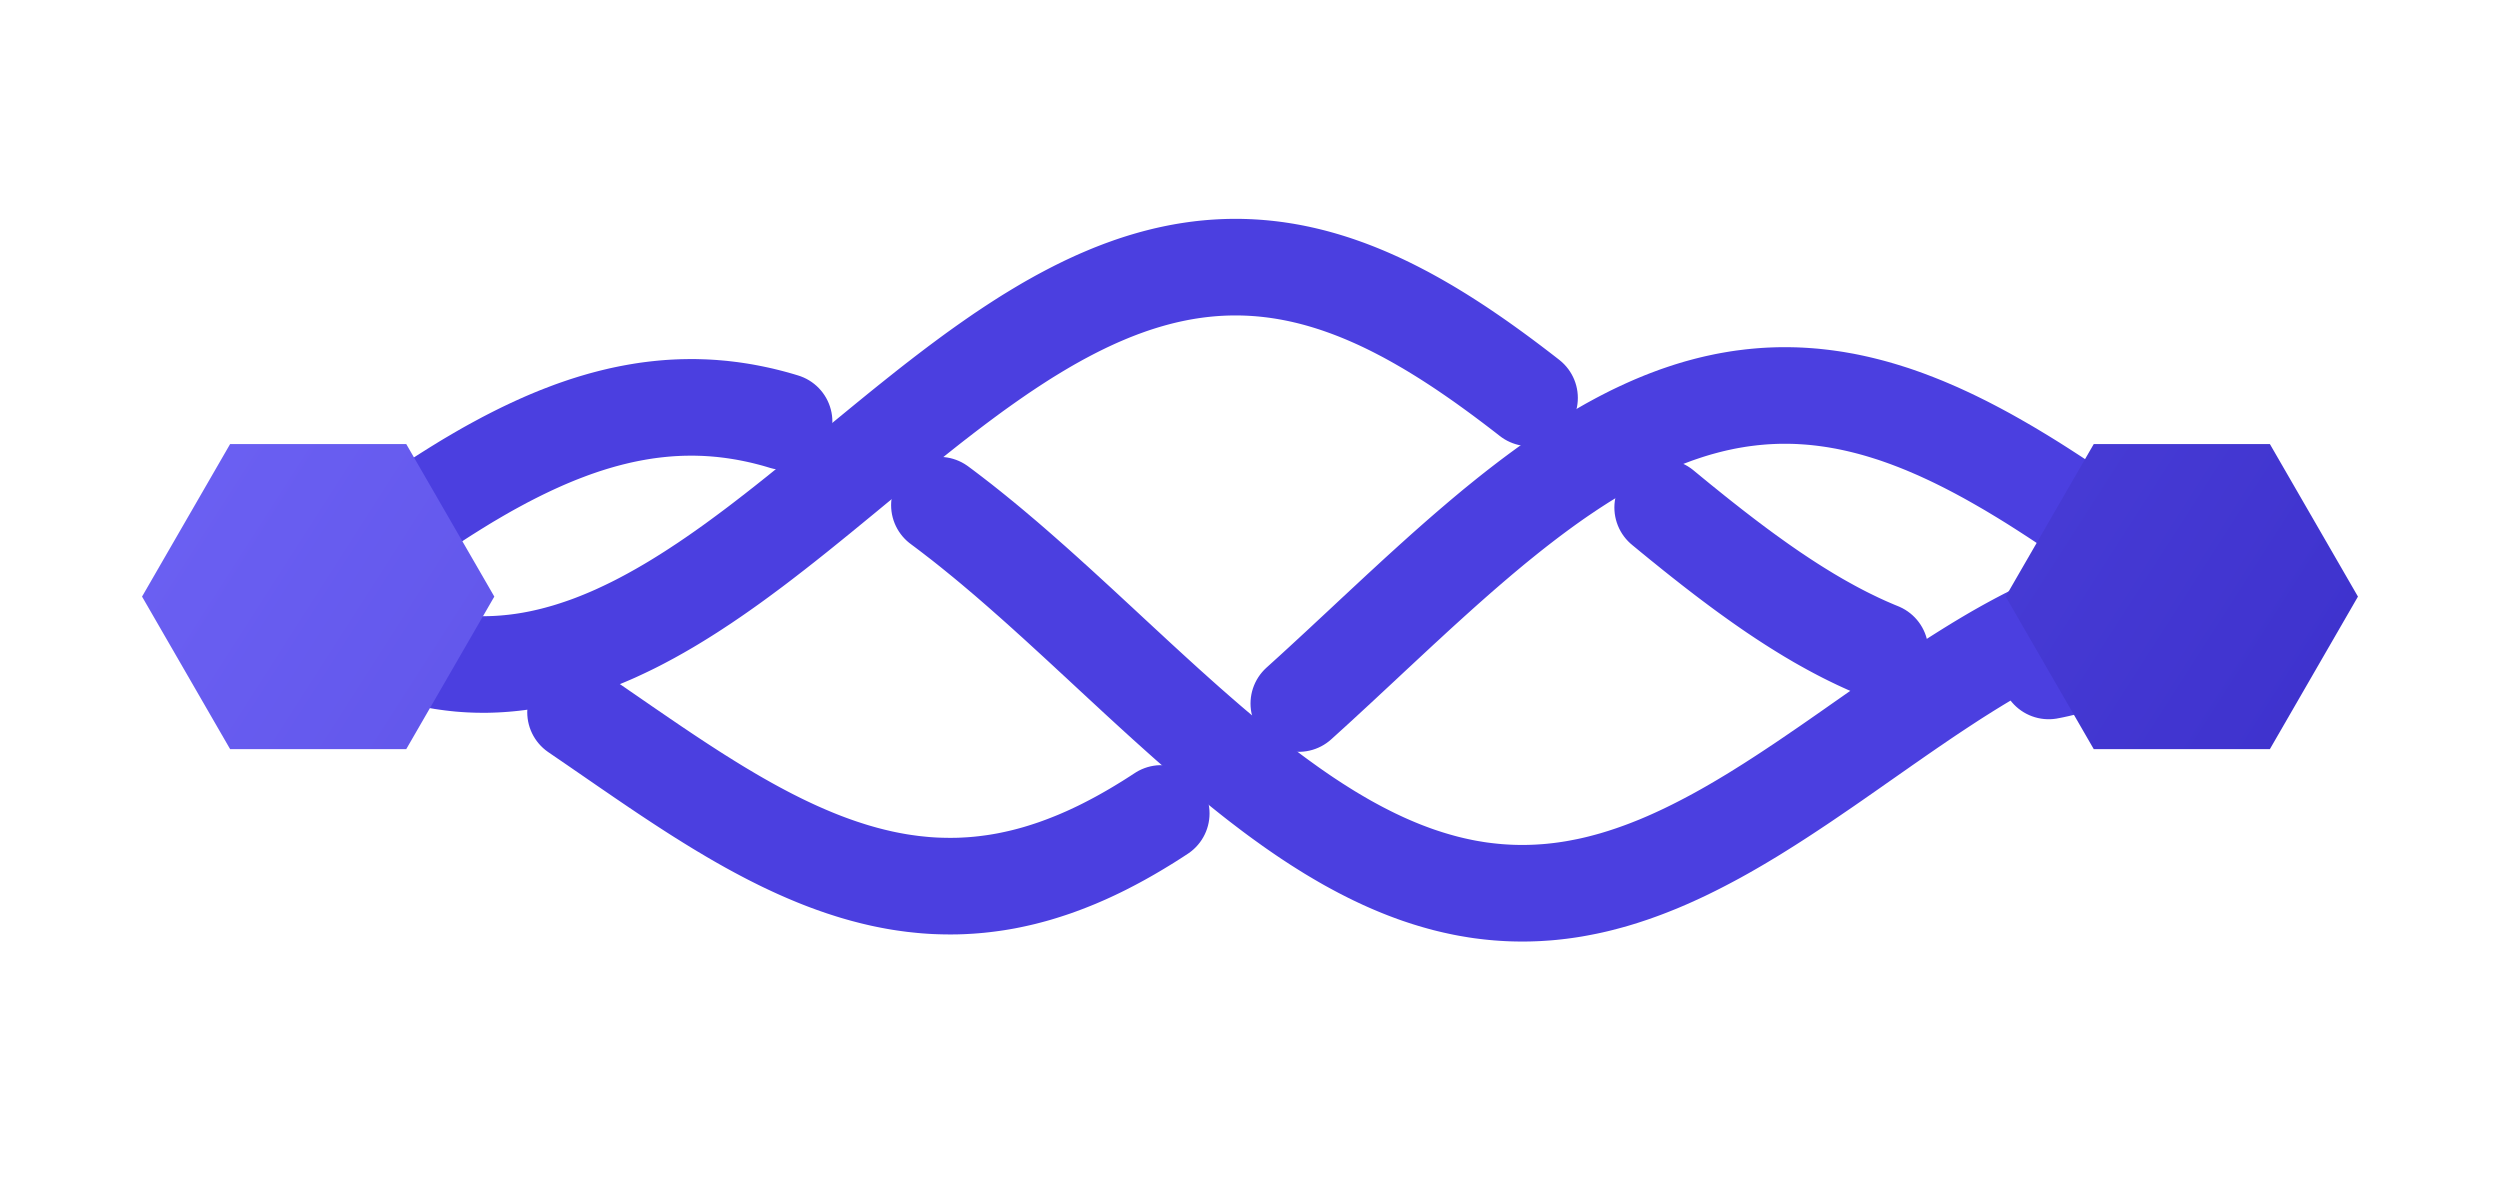
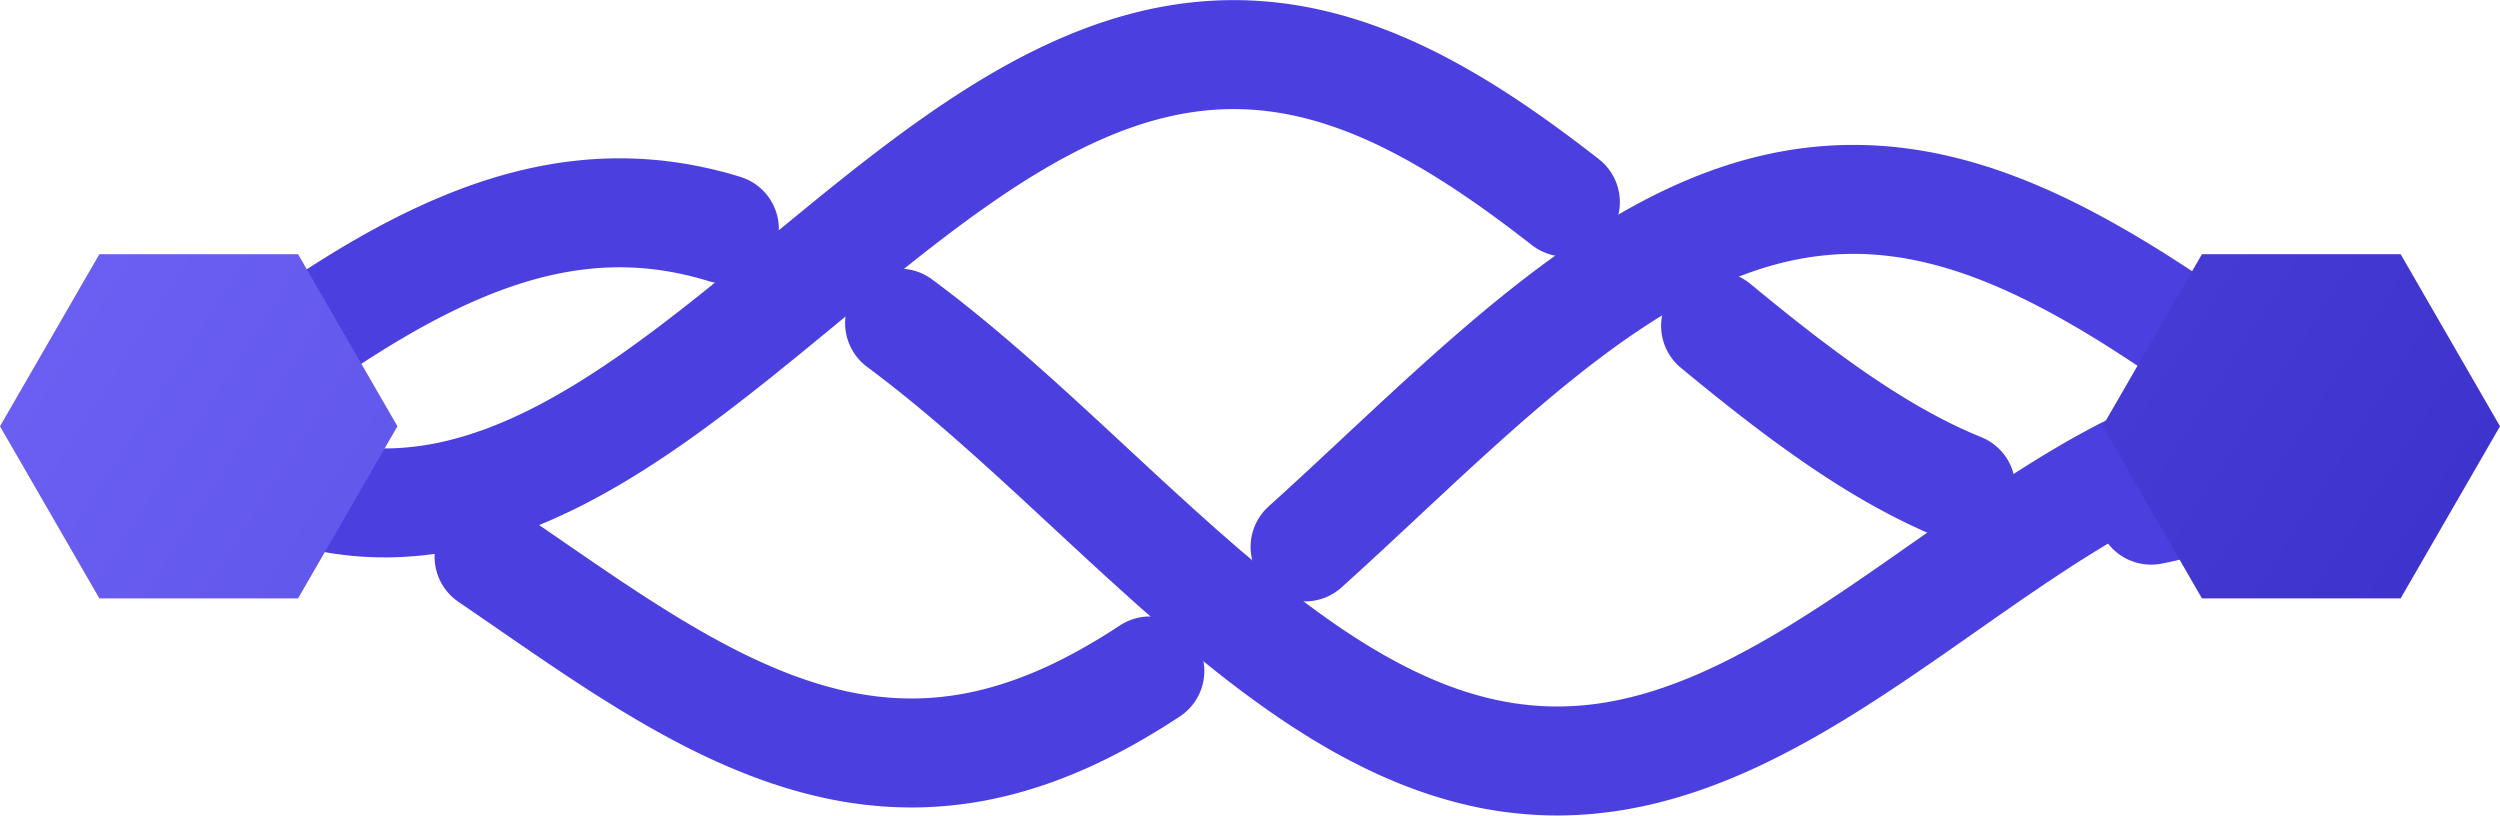
- <svg xmlns="http://www.w3.org/2000/svg" width="880" height="420" viewBox="0 0 880 420" role="img" aria-label="DeepHarness">
+ <svg xmlns="http://www.w3.org/2000/svg" width="780" height="254.5" viewBox="50 77 780 254.5" role="img" aria-label="DeepHarness">
  <defs>
    <linearGradient id="g-hub" gradientUnits="userSpaceOnUse" x1="112" y1="0" x2="768" y2="420">
      <stop offset="0%" stop-color="#6E63F5" />
      <stop offset="100%" stop-color="#3B2FCB" />
    </linearGradient>
    <linearGradient id="g-sat" gradientUnits="userSpaceOnUse" x1="112" y1="0" x2="768" y2="420">
      <stop offset="0%" stop-color="#A29CF8" />
      <stop offset="100%" stop-color="#7C74EF" />
    </linearGradient>
  </defs>
  <g stroke="#4B3FE0" stroke-width="34" fill="none" stroke-linecap="round">
    <path d="M112,210 L113.56,210.04 L115.12,210.13 L116.69,210.26 L118.25,210.42 L119.81,210.63 L121.37,210.86 L122.93,211.13 L124.5,211.42 L126.06,211.75 L127.62,212.1 L129.18,212.48 L130.74,212.89 L132.3,213.32 L133.87,213.78 L135.43,214.26 L136.99,214.76 L138.55,215.29 L140.11,215.84 L141.68,216.41 L143.24,217 L144.8,217.61 L146.36,218.25 L147.92,218.9 L149.49,219.57 M202.59,250.72 L204.15,251.79 L205.71,252.86 L207.28,253.93 L208.84,255 L210.4,256.07 L211.96,257.15 L213.52,258.22 L215.09,259.3 L216.65,260.38 L218.21,261.45 L219.77,262.53 L221.33,263.6 L222.9,264.67 L224.46,265.74 L226.02,266.81 L227.58,267.87 L229.14,268.93 L230.7,269.99 L232.27,271.04 L233.83,272.09 L235.39,273.13 L236.95,274.16 L238.51,275.19 L240.08,276.22 L241.64,277.23 L243.2,278.24 L244.76,279.24 L246.32,280.23 L247.89,281.21 L249.45,282.19 L251.01,283.15 L252.57,284.11 L254.13,285.05 L255.7,285.98 L257.26,286.91 L258.82,287.82 L260.38,288.72 L261.94,289.6 L263.5,290.48 L265.07,291.34 L266.63,292.19 L268.19,293.02 L269.75,293.84 L271.31,294.65 L272.88,295.44 L274.44,296.22 L276,296.98 L277.56,297.72 L279.12,298.45 L280.69,299.17 L282.25,299.86 L283.81,300.54 L285.37,301.2 L286.93,301.85 L288.5,302.48 L290.06,303.09 L291.62,303.68 L293.18,304.25 L294.74,304.8 L296.3,305.34 L297.87,305.85 L299.43,306.35 L300.99,306.83 L302.55,307.28 L304.11,307.72 L305.68,308.13 L307.24,308.53 L308.8,308.9 L310.36,309.26 L311.92,309.59 L313.49,309.9 L315.05,310.19 L316.61,310.46 L318.17,310.7 L319.73,310.92 L321.3,311.13 L322.86,311.3 L324.42,311.46 L325.98,311.6 L327.54,311.71 L329.1,311.8 L330.67,311.86 L332.23,311.9 L333.79,311.92 L335.35,311.92 L336.91,311.9 L338.48,311.85 L340.04,311.77 L341.6,311.68 L343.16,311.56 L344.72,311.42 L346.29,311.25 L347.85,311.06 L349.41,310.85 L350.97,310.62 L352.53,310.36 L354.1,310.08 L355.66,309.77 L357.22,309.44 L358.78,309.09 L360.34,308.72 L361.9,308.32 L363.47,307.9 L365.03,307.46 L366.59,306.99 L368.15,306.5 L369.71,305.99 L371.28,305.46 L372.84,304.9 L374.4,304.32 L375.96,303.72 L377.52,303.1 L379.09,302.46 L380.65,301.79 L382.21,301.11 L383.77,300.4 L385.33,299.67 L386.9,298.92 L388.46,298.15 L390.02,297.35 L391.58,296.54 L393.14,295.71 L394.7,294.86 L396.27,293.98 L397.83,293.09 L399.39,292.18 L400.95,291.25 L402.51,290.3 L404.08,289.34 L405.64,288.35 L407.2,287.35 L408.76,286.33 M457.18,247.64 L458.74,246.23 L460.3,244.81 L461.87,243.39 L463.43,241.96 L464.99,240.53 L466.55,239.09 L468.11,237.65 L469.68,236.2 L471.24,234.76 L472.8,233.31 L474.36,231.85 L475.92,230.4 L477.49,228.94 L479.05,227.49 L480.61,226.03 L482.17,224.57 L483.73,223.11 L485.3,221.66 L486.86,220.2 L488.42,218.75 L489.98,217.3 L491.54,215.85 L493.1,214.4 L494.67,212.96 L496.23,211.52 L497.79,210.08 L499.35,208.65 L500.91,207.23 L502.48,205.81 L504.04,204.39 L505.6,202.99 L507.16,201.58 L508.72,200.19 L510.29,198.8 L511.85,197.42 L513.41,196.05 L514.97,194.69 L516.53,193.34 L518.1,191.99 L519.66,190.66 L521.22,189.33 L522.78,188.02 L524.34,186.72 L525.9,185.42 L527.47,184.14 L529.03,182.88 L530.59,181.62 L532.15,180.38 L533.71,179.15 L535.28,177.93 L536.84,176.73 L538.4,175.54 L539.96,174.37 L541.52,173.21 L543.09,172.06 L544.65,170.93 L546.21,169.82 L547.77,168.72 L549.33,167.64 L550.9,166.58 L552.46,165.53 L554.02,164.5 L555.58,163.49 L557.14,162.49 L558.7,161.52 L560.27,160.56 L561.83,159.62 L563.39,158.7 L564.95,157.8 L566.51,156.91 L568.08,156.05 L569.64,155.2 L571.2,154.38 L572.76,153.58 L574.32,152.79 L575.89,152.03 L577.45,151.29 L579.01,150.57 L580.57,149.87 L582.13,149.19 L583.7,148.53 L585.26,147.89 L586.82,147.28 L588.38,146.69 L589.94,146.11 L591.5,145.57 L593.07,145.04 L594.63,144.53 L596.19,144.05 L597.75,143.59 L599.31,143.16 L600.88,142.74 L602.44,142.35 L604,141.98 L605.56,141.64 L607.12,141.31 L608.69,141.01 L610.25,140.74 L611.81,140.48 L613.37,140.25 L614.93,140.05 L616.5,139.86 L618.06,139.7 L619.62,139.56 L621.18,139.44 L622.74,139.35 L624.3,139.28 L625.87,139.23 L627.43,139.21 L628.99,139.21 L630.55,139.23 L632.11,139.27 L633.68,139.34 L635.24,139.43 L636.8,139.54 L638.36,139.67 L639.92,139.83 L641.49,140.01 L643.05,140.21 L644.61,140.43 L646.17,140.67 L647.73,140.94 L649.3,141.22 L650.86,141.53 L652.42,141.86 L653.98,142.21 L655.54,142.58 L657.1,142.97 L658.67,143.38 L660.23,143.81 L661.79,144.26 L663.35,144.73 L664.91,145.22 L666.48,145.72 L668.04,146.25 L669.6,146.8 L671.16,147.36 L672.72,147.95 L674.29,148.55 L675.85,149.17 L677.41,149.8 L678.97,150.46 L680.53,151.13 L682.1,151.81 L683.66,152.52 L685.22,153.24 L686.78,153.97 L688.34,154.72 L689.9,155.49 L691.47,156.27 L693.03,157.07 L694.59,157.88 L696.15,158.7 L697.71,159.54 L699.28,160.39 L700.84,161.26 L702.4,162.14 L703.96,163.03 L705.52,163.93 L707.09,164.84 L708.65,165.77 L710.21,166.71 L711.77,167.65 L713.33,168.61 L714.9,169.58 L716.46,170.56 L718.02,171.55 L719.58,172.55 L721.14,173.56 L722.7,174.57 L724.27,175.6 L725.83,176.63 L727.39,177.68 L728.95,178.73 L730.51,179.79 L732.08,180.85 L733.64,181.93 L735.2,183.01 L736.76,184.1 L738.32,185.2 L739.89,186.3 L741.45,187.41 L743.01,188.53 L744.57,189.66 L746.13,190.8 L747.7,191.95 L749.26,193.11 L750.82,194.28 L752.38,195.46 L753.94,196.66 L755.5,197.87 L757.07,199.11 L758.63,200.37 L760.19,201.67 L761.75,203.01 L763.31,204.41 L764.88,205.91 L766.44,207.59 L768,210" />
    <path d="M112,210 L113.56,212.54 L115.12,214.23 L116.69,215.69 L118.25,217 L119.81,218.21 L121.37,219.33 L122.93,220.38 L124.5,221.37 L126.06,222.31 L127.62,223.19 L129.18,224.03 L130.74,224.82 L132.3,225.57 L133.87,226.29 L135.43,226.96 L136.99,227.6 L138.55,228.21 L140.11,228.78 L141.68,229.32 L143.24,229.82 L144.8,230.3 L146.36,230.74 L147.92,231.15 L149.49,231.53 L151.05,231.88 L152.61,232.21 L154.17,232.5 L155.73,232.77 L157.3,233 L158.86,233.21 L160.42,233.39 L161.98,233.55 L163.54,233.67 L165.1,233.77 L166.67,233.84 L168.23,233.89 L169.79,233.9 L171.35,233.9 L172.91,233.86 L174.48,233.8 L176.04,233.71 L177.6,233.6 L179.16,233.46 L180.72,233.3 L182.29,233.11 L183.85,232.9 L185.41,232.66 L186.97,232.4 L188.53,232.11 L190.1,231.8 L191.66,231.46 L193.22,231.1 L194.78,230.72 L196.34,230.31 L197.9,229.88 L199.47,229.43 L201.03,228.95 L202.59,228.45 L204.15,227.93 L205.71,227.39 L207.28,226.83 L208.84,226.24 L210.4,225.63 L211.96,225 L213.52,224.35 L215.09,223.68 L216.65,222.99 L218.21,222.27 L219.77,221.54 L221.33,220.79 L222.9,220.02 L224.46,219.23 L226.02,218.42 L227.58,217.59 L229.14,216.75 L230.7,215.88 L232.27,215 L233.83,214.1 L235.39,213.19 L236.95,212.26 L238.51,211.31 L240.08,210.34 L241.64,209.36 L243.2,208.37 L244.76,207.36 L246.32,206.33 L247.89,205.3 L249.45,204.24 L251.01,203.18 L252.57,202.1 L254.13,201.01 L255.7,199.9 L257.26,198.79 L258.82,197.66 L260.38,196.52 L261.94,195.37 L263.5,194.21 L265.07,193.04 L266.63,191.86 L268.19,190.67 L269.75,189.47 L271.31,188.26 L272.88,187.05 L274.44,185.82 L276,184.6 L277.56,183.36 L279.12,182.12 L280.69,180.87 L282.25,179.61 L283.81,178.35 L285.37,177.09 L286.93,175.82 L288.5,174.55 L290.06,173.27 L291.62,171.99 L293.18,170.71 L294.74,169.43 L296.3,168.15 L297.87,166.86 L299.43,165.57 L300.99,164.28 L302.55,163 L304.11,161.71 L305.68,160.42 L307.24,159.14 L308.8,157.86 L310.36,156.58 L311.92,155.3 L313.49,154.02 L315.05,152.75 L316.61,151.48 L318.17,150.22 L319.73,148.96 L321.3,147.71 L322.86,146.46 L324.42,145.22 L325.98,143.98 L327.54,142.75 L329.1,141.53 L330.67,140.32 L332.23,139.11 L333.79,137.92 L335.35,136.73 L336.91,135.55 L338.48,134.38 L340.04,133.22 L341.6,132.07 L343.16,130.93 L344.72,129.81 L346.29,128.69 L347.85,127.59 L349.41,126.5 L350.97,125.42 L352.53,124.35 L354.1,123.3 L355.66,122.26 L357.22,121.24 L358.78,120.23 L360.34,119.23 L361.9,118.25 L363.47,117.29 L365.03,116.34 L366.59,115.41 L368.15,114.49 L369.71,113.59 L371.28,112.71 L372.84,111.84 L374.4,111 L375.96,110.17 L377.52,109.36 L379.09,108.56 L380.65,107.79 L382.21,107.03 L383.77,106.3 L385.33,105.58 L386.9,104.88 L388.46,104.21 L390.02,103.55 L391.58,102.91 L393.14,102.3 L394.7,101.7 L396.27,101.13 L397.83,100.57 L399.39,100.04 L400.95,99.532 L402.51,99.044 L404.08,98.578 L405.64,98.133 L407.2,97.711 L408.76,97.311 L410.32,96.934 L411.89,96.579 L413.45,96.247 L415.01,95.937 L416.57,95.651 L418.13,95.388 L419.7,95.148 L421.26,94.931 L422.82,94.737 L424.38,94.567 L425.94,94.42 L427.5,94.297 L429.07,94.197 L430.63,94.121 L432.19,94.068 L433.75,94.039 L435.31,94.034 L436.88,94.052 L438.44,94.094 L440,94.159 L441.56,94.248 L443.12,94.361 L444.69,94.497 L446.25,94.656 L447.81,94.839 L449.37,95.046 L450.93,95.275 L452.5,95.528 L454.06,95.804 L455.62,96.104 L457.18,96.426 L458.74,96.771 L460.3,97.139 L461.87,97.529 L463.43,97.942 L464.99,98.378 L466.55,98.835 L468.11,99.315 L469.68,99.817 L471.24,100.34 L472.8,100.89 L474.36,101.45 L475.92,102.04 L477.49,102.65 L479.05,103.28 L480.61,103.93 L482.17,104.6 L483.73,105.29 L485.3,106 L486.86,106.73 L488.42,107.48 L489.98,108.25 L491.54,109.04 L493.1,109.85 L494.67,110.67 L496.23,111.52 L497.79,112.38 L499.35,113.26 L500.91,114.16 L502.48,115.07 L504.04,116 L505.6,116.95 L507.16,117.91 L508.72,118.89 L510.29,119.89 L511.85,120.9 L513.41,121.92 L514.97,122.96 L516.53,124.02 L518.1,125.09 L519.66,126.17 L521.22,127.26 L522.78,128.37 L524.34,129.49 L525.9,130.62 L527.47,131.77 L529.03,132.92 L530.59,134.09 L532.15,135.26 L533.71,136.45 L535.28,137.65 L536.84,138.85 L538.4,140.07 M585.26,178.65 L586.82,179.93 L588.38,181.22 L589.94,182.49 L591.5,183.77 L593.07,185.03 L594.63,186.29 L596.19,187.55 L597.75,188.79 L599.31,190.03 L600.88,191.26 L602.44,192.49 L604,193.7 L605.56,194.9 L607.12,196.1 L608.69,197.29 L610.25,198.46 L611.81,199.63 L613.37,200.78 L614.93,201.92 L616.5,203.05 L618.06,204.17 L619.62,205.28 L621.18,206.37 L622.74,207.45 L624.3,208.52 L625.87,209.57 L627.43,210.61 L628.99,211.63 L630.55,212.64 L632.11,213.63 L633.68,214.61 L635.24,215.57 L636.8,216.52 L638.36,217.44 L639.92,218.36 L641.49,219.25 L643.05,220.12 L644.61,220.98 L646.17,221.82 L647.73,222.64 L649.3,223.45 L650.86,224.23 L652.42,224.99 L653.98,225.74 L655.54,226.46 L657.1,227.17 L658.67,227.85 L660.23,228.52 L661.79,229.16 M721.14,236.17 L722.7,235.86 L724.27,235.52 L725.83,235.15 L727.39,234.75 L728.95,234.32 L730.51,233.87 L732.08,233.39 L733.64,232.87 L735.2,232.33 L736.76,231.75 L738.32,231.15 L739.89,230.51 L741.45,229.85 L743.01,229.14 L744.57,228.41 L746.13,227.64 L747.7,226.83 L749.26,225.98 L750.82,225.1 L752.38,224.17 L753.94,223.19 L755.5,222.17 L757.07,221.09 L758.63,219.95 L760.19,218.74 L761.75,217.44 L763.31,216.03 L764.88,214.48 L766.44,212.68 L768,210" />
    <path d="M112,210 L113.56,207.43 L115.12,205.64 L116.69,204.05 L118.25,202.57 L119.81,201.16 L121.37,199.8 L122.93,198.49 L124.5,197.2 L126.06,195.94 L127.62,194.71 L129.18,193.49 L130.74,192.29 L132.3,191.11 L133.87,189.94 L135.43,188.78 L136.99,187.64 L138.55,186.5 L140.11,185.38 L141.68,184.28 L143.24,183.18 L144.8,182.09 L146.36,181.01 L147.92,179.95 L149.49,178.89 L151.05,177.85 L152.61,176.82 L154.17,175.79 L155.73,174.78 L157.3,173.78 L158.86,172.8 L160.42,171.82 L161.98,170.86 L163.54,169.9 L165.1,168.96 L166.67,168.04 L168.23,167.12 L169.79,166.22 L171.35,165.33 L172.91,164.46 L174.48,163.6 L176.04,162.76 L177.6,161.92 L179.16,161.11 L180.72,160.31 L182.29,159.52 L183.85,158.75 L185.41,158 L186.97,157.26 L188.53,156.54 L190.1,155.83 L191.66,155.14 L193.22,154.47 L194.78,153.82 L196.34,153.18 L197.9,152.57 L199.47,151.97 L201.03,151.38 L202.59,150.82 L204.15,150.28 L205.71,149.75 L207.28,149.25 L208.84,148.76 L210.4,148.3 L211.96,147.85 L213.52,147.43 L215.09,147.02 L216.65,146.64 L218.21,146.27 L219.77,145.93 L221.33,145.61 L222.9,145.31 L224.46,145.03 L226.02,144.77 L227.58,144.53 L229.14,144.32 L230.7,144.13 L232.27,143.96 L233.83,143.81 L235.39,143.68 L236.95,143.58 L238.51,143.5 L240.08,143.44 L241.64,143.41 L243.2,143.39 L244.76,143.4 L246.32,143.44 L247.89,143.49 L249.45,143.57 L251.01,143.67 L252.57,143.8 L254.13,143.94 L255.7,144.12 L257.26,144.31 L258.82,144.53 L260.38,144.77 L261.94,145.03 L263.5,145.32 L265.07,145.63 L266.63,145.96 L268.19,146.31 L269.75,146.69 L271.31,147.09 L272.88,147.51 L274.44,147.96 L276,148.43 M330.67,177.82 L332.23,178.98 L333.79,180.16 L335.35,181.35 L336.91,182.56 L338.48,183.77 L340.04,185.01 L341.6,186.25 L343.16,187.51 L344.72,188.78 L346.29,190.06 L347.85,191.35 L349.41,192.65 L350.97,193.97 L352.53,195.29 L354.1,196.62 L355.66,197.97 L357.22,199.32 L358.78,200.68 L360.34,202.05 L361.9,203.43 L363.47,204.81 L365.03,206.2 L366.59,207.6 L368.15,209 L369.71,210.42 L371.28,211.83 L372.84,213.25 L374.4,214.68 L375.96,216.11 L377.52,217.54 L379.09,218.98 L380.65,220.42 L382.21,221.86 L383.77,223.31 L385.33,224.75 L386.9,226.2 L388.46,227.65 L390.02,229.1 L391.58,230.55 L393.14,231.99 L394.7,233.44 L396.27,234.89 L397.83,236.33 L399.39,237.78 L400.95,239.22 L402.51,240.65 L404.08,242.09 L405.64,243.52 L407.2,244.94 L408.76,246.36 L410.32,247.78 L411.89,249.19 L413.45,250.59 L415.01,251.99 L416.57,253.38 L418.13,254.77 L419.7,256.14 L421.26,257.51 L422.82,258.87 L424.38,260.22 L425.94,261.57 L427.5,262.9 L429.07,264.22 L430.63,265.54 L432.19,266.84 L433.75,268.13 L435.31,269.41 L436.88,270.68 L438.44,271.93 L440,273.18 L441.56,274.41 L443.12,275.63 L444.69,276.83 L446.25,278.02 L447.81,279.2 L449.37,280.36 L450.93,281.5 L452.5,282.63 L454.06,283.75 L455.62,284.85 L457.18,285.93 L458.74,287 L460.3,288.05 L461.87,289.08 L463.43,290.1 L464.99,291.09 L466.55,292.07 L468.11,293.04 L469.68,293.98 L471.24,294.9 L472.8,295.81 L474.36,296.7 L475.92,297.56 L477.49,298.41 L479.05,299.24 L480.61,300.04 L482.17,300.83 L483.73,301.6 L485.3,302.34 L486.86,303.07 L488.42,303.77 L489.98,304.45 L491.54,305.11 L493.1,305.75 L494.67,306.37 L496.23,306.96 L497.79,307.54 L499.35,308.09 L500.91,308.61 L502.48,309.12 L504.04,309.6 L505.6,310.06 L507.16,310.5 L508.72,310.92 L510.29,311.31 L511.85,311.68 L513.41,312.02 L514.97,312.35 L516.53,312.65 L518.1,312.92 L519.66,313.18 L521.22,313.41 L522.78,313.61 L524.34,313.79 L525.9,313.95 L527.47,314.09 L529.03,314.2 L530.59,314.29 L532.15,314.36 L533.71,314.4 L535.28,314.42 L536.84,314.42 L538.4,314.39 L539.96,314.34 L541.52,314.27 L543.09,314.17 L544.65,314.06 L546.21,313.92 L547.77,313.75 L549.33,313.57 L550.9,313.36 L552.46,313.13 L554.02,312.88 L555.58,312.6 L557.14,312.3 L558.7,311.99 L560.27,311.65 L561.83,311.29 L563.39,310.91 L564.95,310.5 L566.51,310.08 L568.08,309.64 L569.64,309.17 L571.2,308.69 L572.76,308.18 L574.32,307.66 L575.89,307.11 L577.45,306.55 L579.01,305.97 L580.57,305.37 L582.13,304.75 L583.7,304.12 L585.26,303.46 L586.82,302.79 L588.38,302.1 L589.94,301.39 L591.5,300.67 L593.07,299.93 L594.63,299.17 L596.19,298.4 L597.75,297.61 L599.31,296.81 L600.88,295.99 L602.44,295.16 L604,294.32 L605.56,293.46 L607.12,292.59 L608.69,291.7 L610.25,290.8 L611.81,289.89 L613.37,288.97 L614.93,288.03 L616.5,287.09 L618.06,286.13 L619.62,285.16 L621.18,284.18 L622.74,283.2 L624.3,282.2 L625.87,281.19 L627.43,280.18 L628.99,279.16 L630.55,278.13 L632.11,277.09 L633.68,276.05 L635.24,275 L636.8,273.94 L638.36,272.88 L639.92,271.81 L641.49,270.74 L643.05,269.67 L644.61,268.59 L646.17,267.51 L647.73,266.42 L649.3,265.33 L650.86,264.24 L652.42,263.15 L653.98,262.05 L655.54,260.96 L657.1,259.87 L658.67,258.77 L660.23,257.68 L661.79,256.59 L663.35,255.49 L664.91,254.41 L666.48,253.32 L668.04,252.23 L669.6,251.15 L671.16,250.08 L672.72,249 L674.29,247.94 L675.85,246.87 L677.41,245.81 L678.97,244.76 L680.53,243.72 L682.1,242.68 L683.66,241.65 L685.22,240.63 L686.78,239.61 L688.34,238.6 L689.9,237.61 L691.47,236.62 L693.03,235.64 L694.59,234.68 L696.15,233.72 L697.71,232.78 L699.28,231.84 L700.84,230.92 L702.4,230.01 L703.96,229.12 L705.52,228.24 L707.09,227.37 L708.65,226.52 L710.21,225.68 L711.77,224.86 L713.33,224.05 L714.9,223.26 L716.46,222.49 L718.02,221.73 L719.58,220.99 L721.14,220.27 L722.7,219.57 L724.27,218.88 L725.83,218.22 L727.39,217.57 L728.95,216.95 L730.51,216.34 L732.08,215.76 L733.64,215.2 L735.2,214.66 L736.76,214.15 L738.32,213.65 L739.89,213.19 L741.45,212.74 L743.01,212.32 L744.57,211.93 L746.13,211.56 L747.7,211.22 L749.26,210.91 L750.82,210.63 L752.38,210.37 L753.94,210.15 L755.5,209.96 L757.07,209.8 L758.63,209.68 L760.19,209.59 L761.75,209.55 L763.31,209.55 L764.88,209.61 L766.44,209.73 L768,210" />
  </g>
  <path d="M174,210 143,263.69 81,263.69 50,210 81,156.31 143,156.31 Z" fill="url(#g-hub)" />
  <path d="M830,210 799,263.69 737,263.69 706,210 737,156.31 799,156.31 Z" fill="url(#g-hub)" />
</svg>
